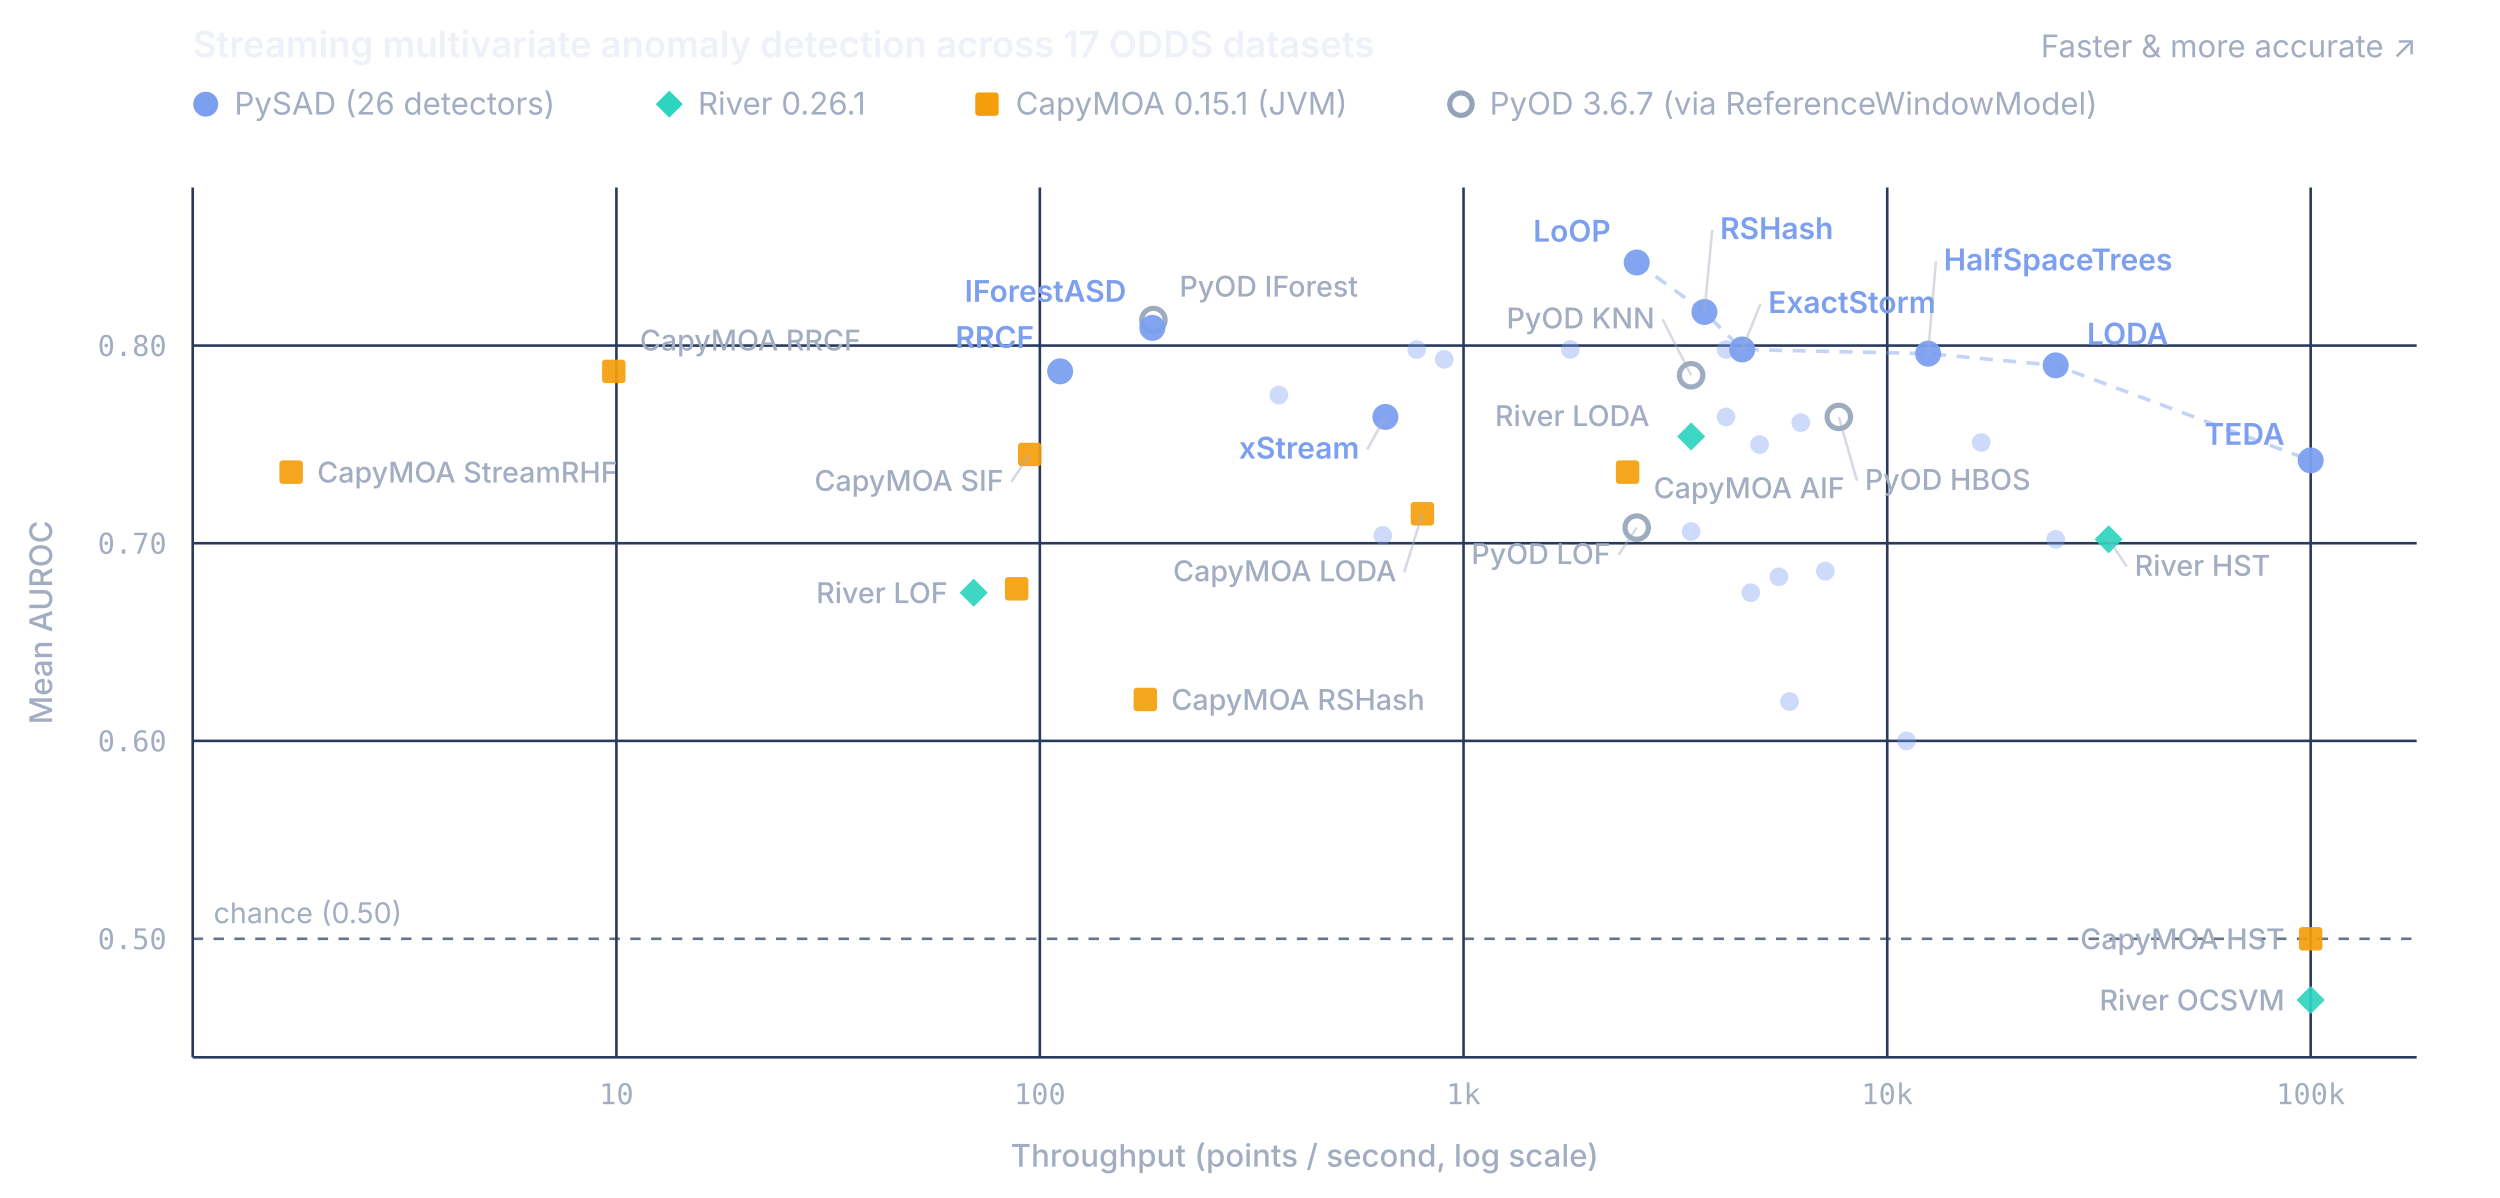
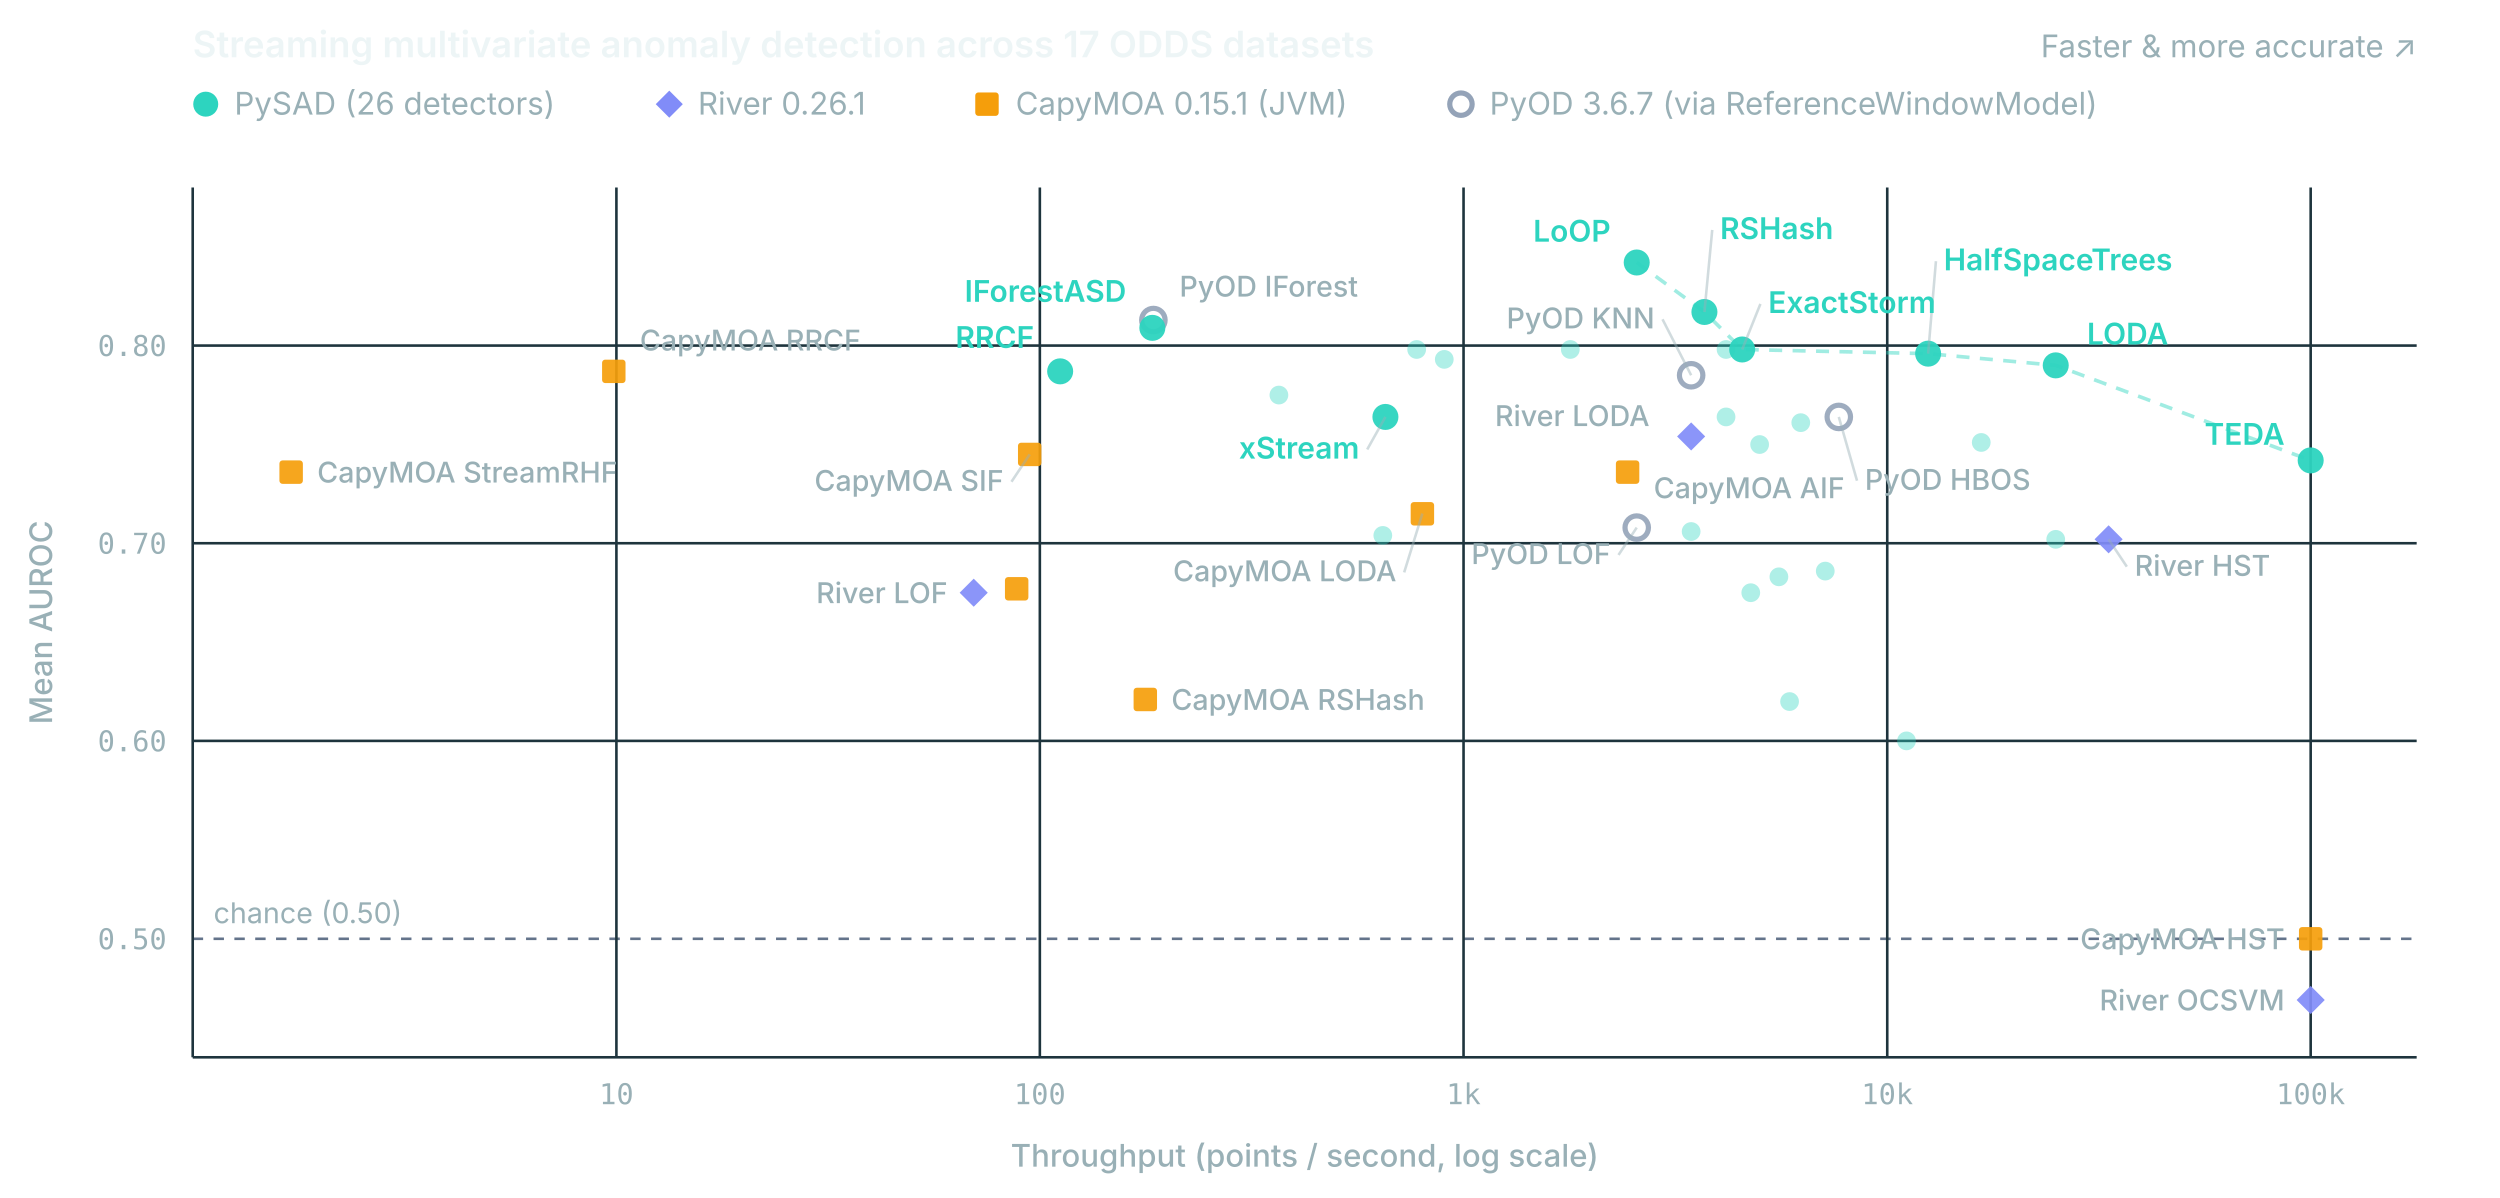
<svg xmlns="http://www.w3.org/2000/svg" viewBox="0 0 960 460" width="960" height="460" role="img" aria-labelledby="t d">
-   <style>text{font-family:Inter,ui-sans-serif,system-ui,-apple-system,"Segoe UI",Helvetica,Arial,sans-serif}.title{fill:#eef1f8;font-size:14px;font-weight:600}.cue,.legend-text{fill:#a3adc2;font-size:12px}.axis-label{fill:#a3adc2;font-size:12px;font-weight:500}.tick{fill:#a3adc2;font-family:"IBM Plex Mono",ui-monospace,SFMono-Regular,Menlo,Consolas,monospace;font-size:11px}.grid{stroke:#2a3a5c;stroke-width:1}.chance{stroke:#64748b;stroke-width:1;stroke-dasharray:4 4}.chance-text{fill:#a3adc2;font-size:11px}.frontier{stroke:#7c9ff0;stroke-width:1.4;stroke-dasharray:5 4;opacity:0.45;fill:none}.leader{stroke:#a3adc2;stroke-width:1;opacity:0.45}.m-pysad{fill:#7c9ff0}.m-river{fill:#2dd4bf}.m-capymoa{fill:#f59e0b}.m-pyod{fill:none;stroke:#94a3b8;stroke-width:2}.lbl-pysad{fill:#7c9ff0;font-size:11.5px;font-weight:600}.lbl-other{fill:#a3adc2;font-size:11px;font-weight:500}</style>
+   <style>text{font-family:Inter,ui-sans-serif,system-ui,-apple-system,"Segoe UI",Helvetica,Arial,sans-serif}.title{fill:#edf5f6;font-size:14px;font-weight:600}.cue,.legend-text{fill:#99b0b6;font-size:12px}.axis-label{fill:#99b0b6;font-size:12px;font-weight:500}.tick{fill:#99b0b6;font-family:"IBM Plex Mono",ui-monospace,SFMono-Regular,Menlo,Consolas,monospace;font-size:11px}.grid{stroke:#1e343d;stroke-width:1}.chance{stroke:#64748b;stroke-width:1;stroke-dasharray:4 4}.chance-text{fill:#99b0b6;font-size:11px}.frontier{stroke:#2dd4bf;stroke-width:1.4;stroke-dasharray:5 4;opacity:0.45;fill:none}.leader{stroke:#99b0b6;stroke-width:1;opacity:0.45}.m-pysad{fill:#2dd4bf}.m-river{fill:#818cf8}.m-capymoa{fill:#f59e0b}.m-pyod{fill:none;stroke:#94a3b8;stroke-width:2}.lbl-pysad{fill:#2dd4bf;font-size:11.5px;font-weight:600}.lbl-other{fill:#99b0b6;font-size:11px;font-weight:500}</style>
  <text x="74" y="22" class="title">Streaming multivariate anomaly detection across 17 ODDS datasets</text>
  <text x="928" y="22" text-anchor="end" class="cue">Faster &amp; more accurate ↗</text>
  <circle cx="79.0" cy="40.0" r="4.8" class="m-pysad" />
  <text x="90.0" y="44.0" class="legend-text">PySAD (26 detectors)</text>
  <polygon points="257.0,34.8 262.2,40.0 257.0,45.2 251.8,40.0" class="m-river" />
  <text x="268.0" y="44.0" class="legend-text">River 0.26.1</text>
  <rect x="374.5" y="35.5" width="9" height="9" rx="1.2" class="m-capymoa" />
  <text x="390.0" y="44.0" class="legend-text">CapyMOA 0.15.1 (JVM)</text>
  <circle cx="561.0" cy="40.0" r="4.3" class="m-pyod" />
  <text x="572.0" y="44.0" class="legend-text">PyOD 3.6.7 (via ReferenceWindowModel)</text>
  <line x1="74.0" y1="360.5" x2="928.0" y2="360.5" class="chance" />
  <text x="64.0" y="364.5" text-anchor="end" class="tick">0.50</text>
  <line x1="74.0" y1="284.5" x2="928.0" y2="284.5" class="grid" />
  <text x="64.0" y="288.5" text-anchor="end" class="tick">0.60</text>
  <line x1="74.0" y1="208.6" x2="928.0" y2="208.6" class="grid" />
  <text x="64.0" y="212.6" text-anchor="end" class="tick">0.70</text>
  <line x1="74.0" y1="132.7" x2="928.0" y2="132.7" class="grid" />
  <text x="64.0" y="136.7" text-anchor="end" class="tick">0.80</text>
  <text x="82.0" y="354.5" class="chance-text">chance (0.50)</text>
  <line x1="236.7" y1="72.0" x2="236.7" y2="406.0" class="grid" />
  <text x="236.7" y="424.0" text-anchor="middle" class="tick">10</text>
  <line x1="399.3" y1="72.0" x2="399.3" y2="406.0" class="grid" />
  <text x="399.3" y="424.0" text-anchor="middle" class="tick">100</text>
  <line x1="562.0" y1="72.0" x2="562.0" y2="406.0" class="grid" />
  <text x="562.0" y="424.0" text-anchor="middle" class="tick">1k</text>
  <line x1="724.7" y1="72.0" x2="724.7" y2="406.0" class="grid" />
  <text x="724.7" y="424.0" text-anchor="middle" class="tick">10k</text>
  <line x1="887.3" y1="72.0" x2="887.3" y2="406.0" class="grid" />
  <text x="887.3" y="424.0" text-anchor="middle" class="tick">100k</text>
  <line x1="74.0" y1="406.0" x2="928.0" y2="406.0" class="grid" />
  <line x1="74.0" y1="72.0" x2="74.0" y2="406.0" class="grid" />
  <text x="501.0" y="448.0" text-anchor="middle" class="axis-label">Throughput (points / second, log scale)</text>
  <text x="20" y="239.0" text-anchor="middle" transform="rotate(-90 20 239.0)" class="axis-label">Mean AUROC</text>
  <polyline points="628.5,100.8 654.5,119.8 669.0,134.2 740.4,135.8 789.4,140.3 887.3,176.8" class="frontier" />
  <circle cx="662.8" cy="134.2" r="3.6" class="m-pysad" opacity="0.38" />
  <circle cx="603.0" cy="134.2" r="3.6" class="m-pysad" opacity="0.38" />
  <circle cx="544.0" cy="134.2" r="3.6" class="m-pysad" opacity="0.38" />
  <circle cx="554.6" cy="138.0" r="3.6" class="m-pysad" opacity="0.38" />
  <circle cx="491.1" cy="151.7" r="3.6" class="m-pysad" opacity="0.38" />
  <circle cx="675.7" cy="170.7" r="3.6" class="m-pysad" opacity="0.38" />
  <circle cx="760.8" cy="169.9" r="3.6" class="m-pysad" opacity="0.38" />
  <circle cx="691.5" cy="162.3" r="3.6" class="m-pysad" opacity="0.38" />
  <circle cx="662.8" cy="160.1" r="3.6" class="m-pysad" opacity="0.38" />
  <circle cx="672.3" cy="227.6" r="3.6" class="m-pysad" opacity="0.38" />
  <circle cx="683.1" cy="221.5" r="3.6" class="m-pysad" opacity="0.38" />
  <circle cx="700.9" cy="219.3" r="3.6" class="m-pysad" opacity="0.38" />
  <circle cx="531.0" cy="205.6" r="3.6" class="m-pysad" opacity="0.38" />
  <circle cx="649.4" cy="204.1" r="3.6" class="m-pysad" opacity="0.38" />
  <circle cx="789.4" cy="207.1" r="3.6" class="m-pysad" opacity="0.38" />
  <circle cx="687.2" cy="269.4" r="3.6" class="m-pysad" opacity="0.38" />
  <circle cx="732.1" cy="284.5" r="3.6" class="m-pysad" opacity="0.38" />
  <polygon points="809.7,201.7 815.1,207.1 809.7,212.5 804.3,207.1" class="m-river" opacity="0.92" />
  <polygon points="649.4,162.2 654.8,167.6 649.4,173.0 644.0,167.6" class="m-river" opacity="0.92" />
  <polygon points="373.9,222.2 379.3,227.6 373.9,233.0 368.5,227.6" class="m-river" opacity="0.92" />
  <polygon points="887.3,378.6 892.7,384.0 887.3,389.4 881.9,384.0" class="m-river" opacity="0.92" />
  <rect x="390.9" y="170.0" width="9.0" height="9.0" rx="1.2" class="m-capymoa" opacity="0.92" />
  <rect x="231.2" y="138.1" width="9.0" height="9.0" rx="1.2" class="m-capymoa" opacity="0.92" />
  <rect x="620.5" y="176.8" width="9.0" height="9.0" rx="1.2" class="m-capymoa" opacity="0.92" />
  <rect x="541.7" y="192.8" width="9.0" height="9.0" rx="1.2" class="m-capymoa" opacity="0.92" />
  <rect x="107.3" y="176.8" width="9.0" height="9.0" rx="1.2" class="m-capymoa" opacity="0.92" />
  <rect x="385.9" y="221.6" width="9.0" height="9.0" rx="1.2" class="m-capymoa" opacity="0.92" />
  <rect x="435.3" y="264.1" width="9.0" height="9.0" rx="1.2" class="m-capymoa" opacity="0.92" />
  <rect x="882.8" y="356.0" width="9.0" height="9.0" rx="1.2" class="m-capymoa" opacity="0.92" />
  <circle cx="442.9" cy="122.9" r="4.5" class="m-pyod" opacity="0.9" />
  <circle cx="649.4" cy="144.1" r="4.5" class="m-pyod" opacity="0.9" />
  <circle cx="706.1" cy="160.1" r="4.5" class="m-pyod" opacity="0.9" />
  <circle cx="628.5" cy="202.6" r="4.5" class="m-pyod" opacity="0.9" />
  <circle cx="628.5" cy="100.8" r="5.0" class="m-pysad" opacity="0.95" />
  <circle cx="654.5" cy="119.8" r="5.0" class="m-pysad" opacity="0.95" />
  <circle cx="442.5" cy="125.9" r="5.0" class="m-pysad" opacity="0.95" />
  <circle cx="789.4" cy="140.3" r="5.0" class="m-pysad" opacity="0.95" />
  <circle cx="740.4" cy="135.8" r="5.0" class="m-pysad" opacity="0.95" />
  <circle cx="669.0" cy="134.2" r="5.0" class="m-pysad" opacity="0.95" />
  <circle cx="407.1" cy="142.6" r="5.0" class="m-pysad" opacity="0.95" />
  <circle cx="887.3" cy="176.8" r="5.0" class="m-pysad" opacity="0.95" />
  <circle cx="532.0" cy="160.1" r="5.0" class="m-pysad" opacity="0.95" />
  <text x="618.5" y="92.8" text-anchor="end" class="lbl-pysad">LoOP</text>
  <line x1="654.5" y1="119.8" x2="657.5" y2="88.3" class="leader" />
  <text x="660.5" y="91.8" text-anchor="start" class="lbl-pysad">RSHash</text>
  <text x="432.5" y="115.9" text-anchor="end" class="lbl-pysad">IForestASD</text>
  <text x="801.4" y="132.3" text-anchor="start" class="lbl-pysad">LODA</text>
  <line x1="740.4" y1="135.8" x2="743.4" y2="100.3" class="leader" />
  <text x="746.4" y="103.8" text-anchor="start" class="lbl-pysad">HalfSpaceTrees</text>
  <line x1="669.0" y1="134.2" x2="676.0" y2="116.7" class="leader" />
  <text x="679.0" y="120.2" text-anchor="start" class="lbl-pysad">ExactStorm</text>
  <text x="397.1" y="133.6" text-anchor="end" class="lbl-pysad">RRCF</text>
  <text x="877.3" y="170.8" text-anchor="end" class="lbl-pysad">TEDA</text>
  <line x1="532.0" y1="160.1" x2="525.0" y2="172.6" class="leader" />
  <text x="522.0" y="176.1" text-anchor="end" class="lbl-pysad">xStream</text>
  <line x1="809.7" y1="207.1" x2="816.7" y2="217.6" class="leader" />
  <text x="819.7" y="221.1" text-anchor="start" class="lbl-other">River HST</text>
  <text x="633.4" y="163.6" text-anchor="end" class="lbl-other">River LODA</text>
  <text x="363.9" y="231.6" text-anchor="end" class="lbl-other">River LOF</text>
  <text x="877.3" y="388.0" text-anchor="end" class="lbl-other">River OCSVM</text>
  <line x1="395.4" y1="174.5" x2="388.4" y2="185.0" class="leader" />
  <text x="385.4" y="188.5" text-anchor="end" class="lbl-other">CapyMOA SIF</text>
  <text x="245.7" y="134.6" text-anchor="start" class="lbl-other">CapyMOA RRCF</text>
  <text x="635.0" y="191.3" text-anchor="start" class="lbl-other">CapyMOA AIF</text>
  <line x1="546.2" y1="197.2" x2="539.2" y2="219.8" class="leader" />
  <text x="536.2" y="223.2" text-anchor="end" class="lbl-other">CapyMOA LODA</text>
  <text x="121.8" y="185.3" text-anchor="start" class="lbl-other">CapyMOA StreamRHF</text>
  <text x="449.8" y="272.6" text-anchor="start" class="lbl-other">CapyMOA RSHash</text>
  <text x="877.3" y="364.5" text-anchor="end" class="lbl-other">CapyMOA HST</text>
  <text x="452.9" y="113.9" text-anchor="start" class="lbl-other">PyOD IForest</text>
  <line x1="649.4" y1="144.1" x2="638.4" y2="122.6" class="leader" />
  <text x="635.4" y="126.1" text-anchor="end" class="lbl-other">PyOD KNN</text>
  <line x1="706.1" y1="160.1" x2="713.1" y2="184.6" class="leader" />
  <text x="716.1" y="188.1" text-anchor="start" class="lbl-other">PyOD HBOS</text>
  <line x1="628.5" y1="202.6" x2="621.5" y2="213.1" class="leader" />
  <text x="618.5" y="216.6" text-anchor="end" class="lbl-other">PyOD LOF</text>
</svg>
